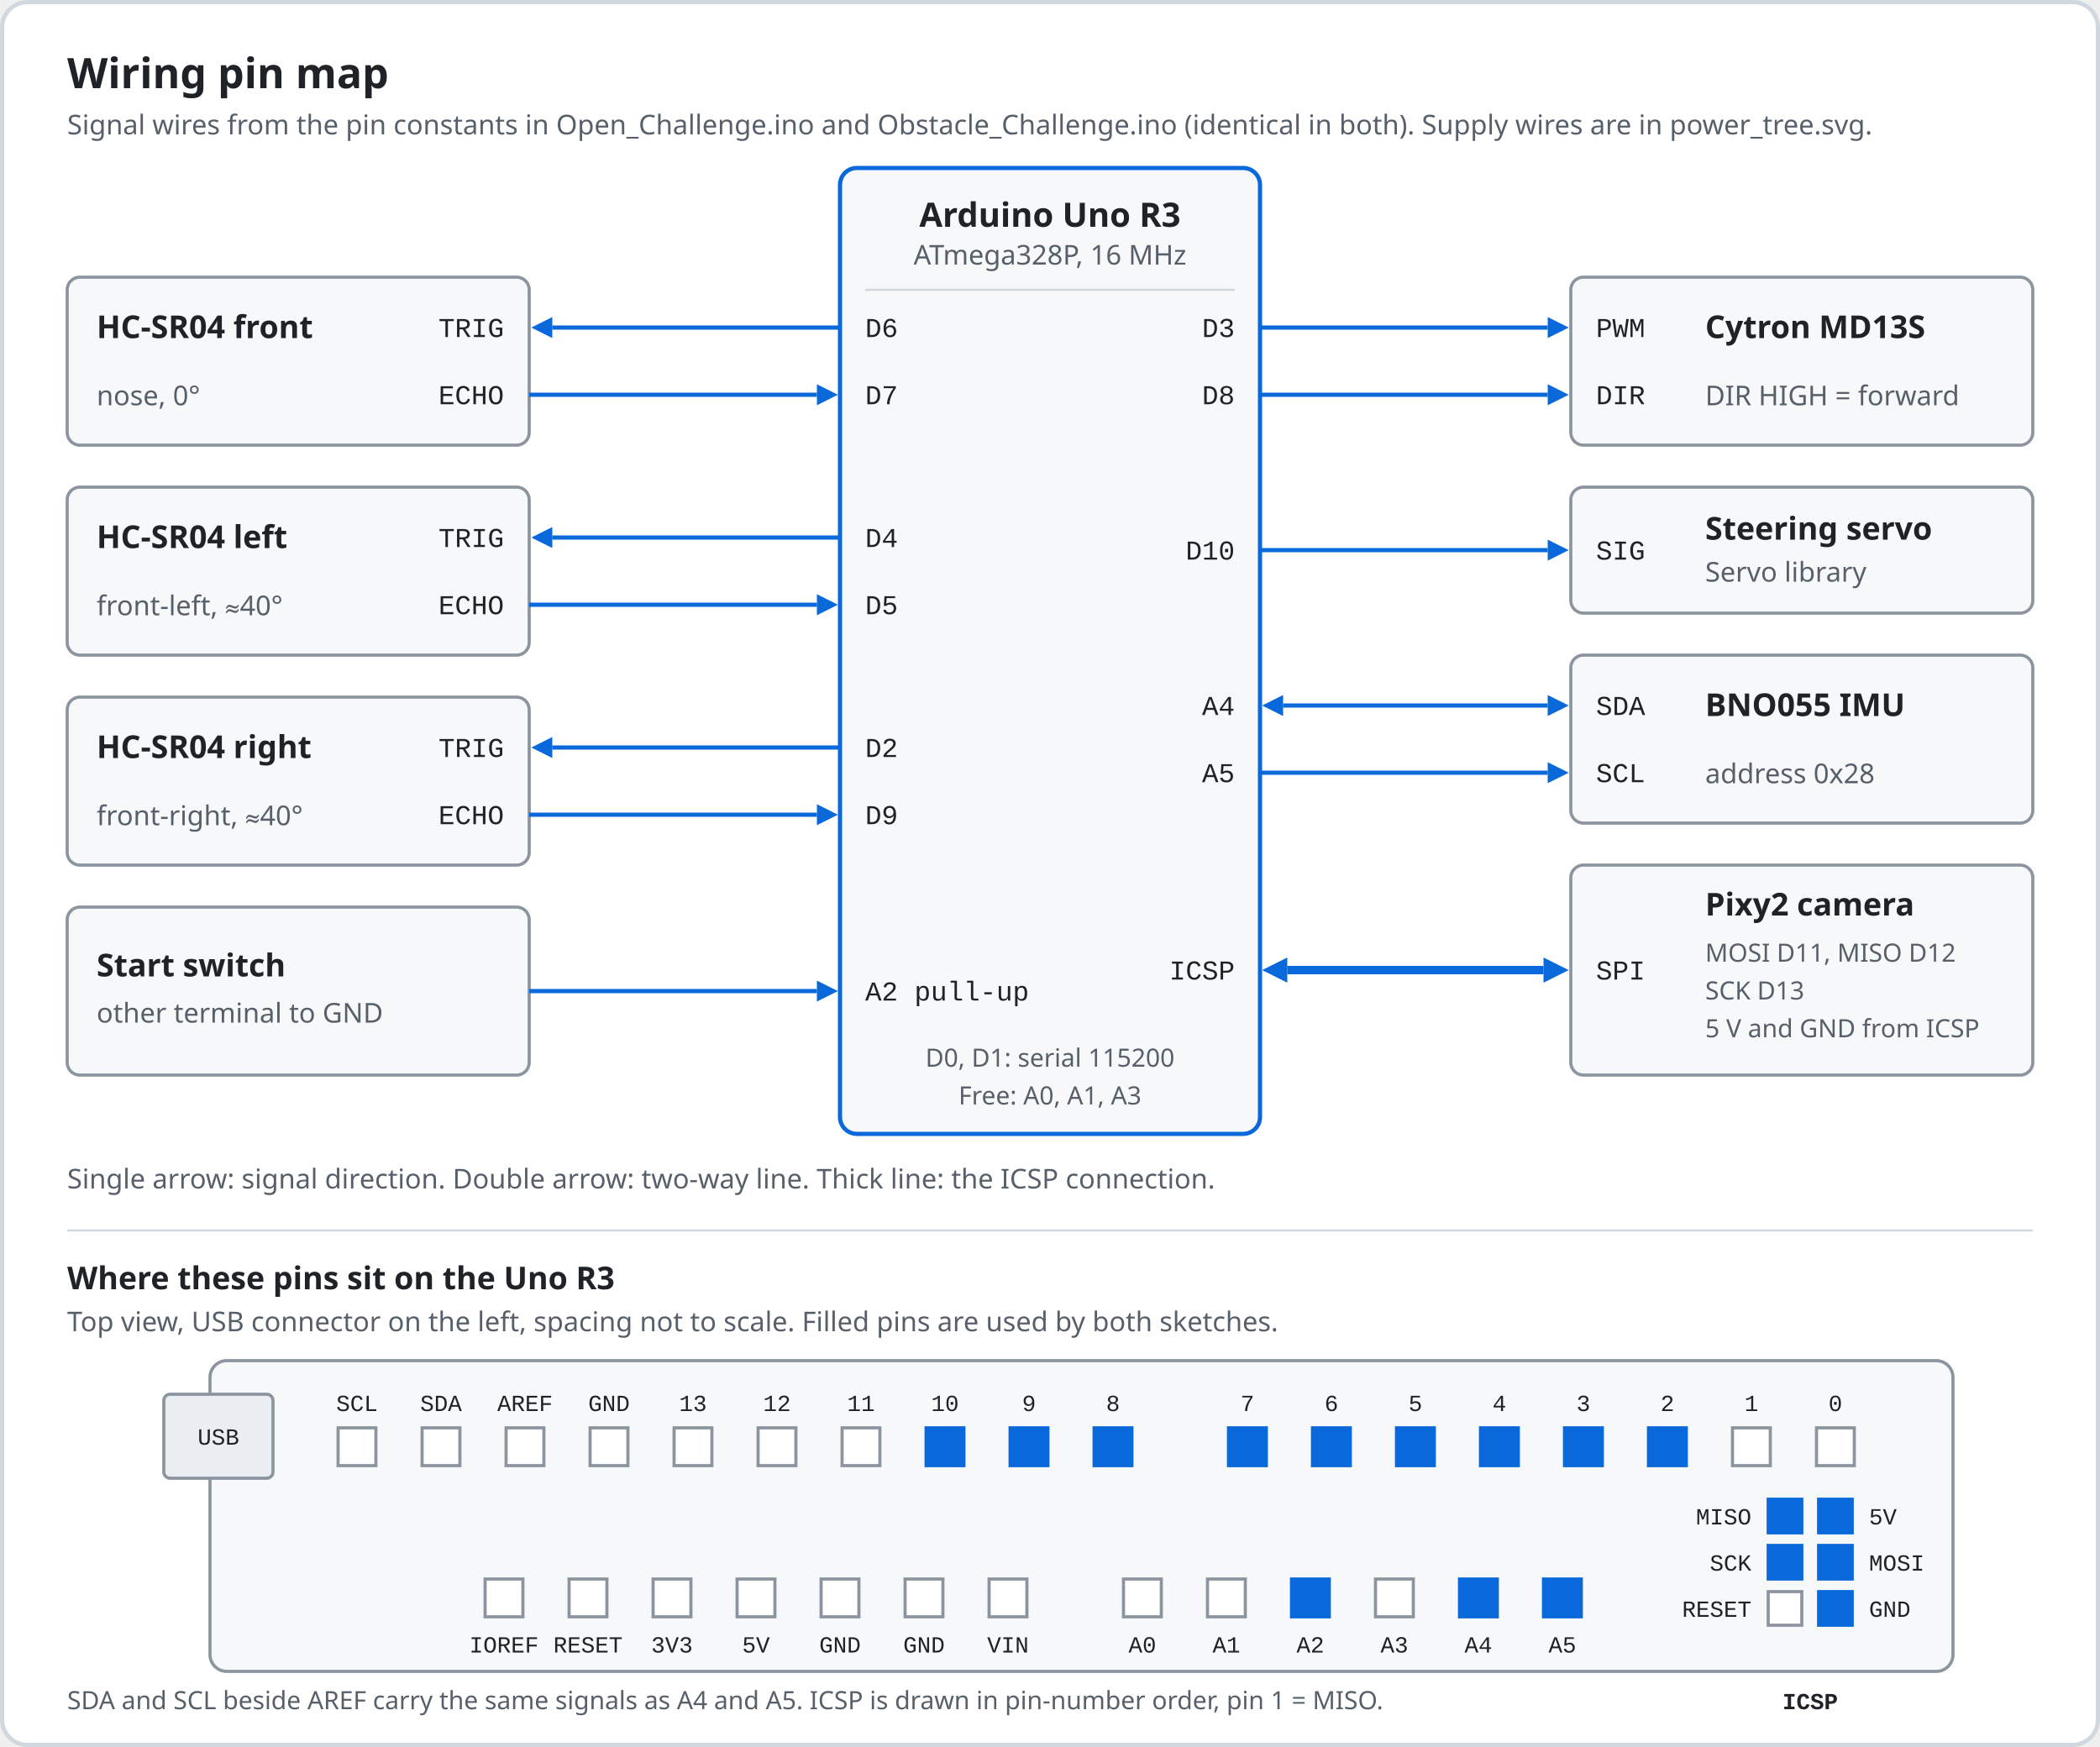
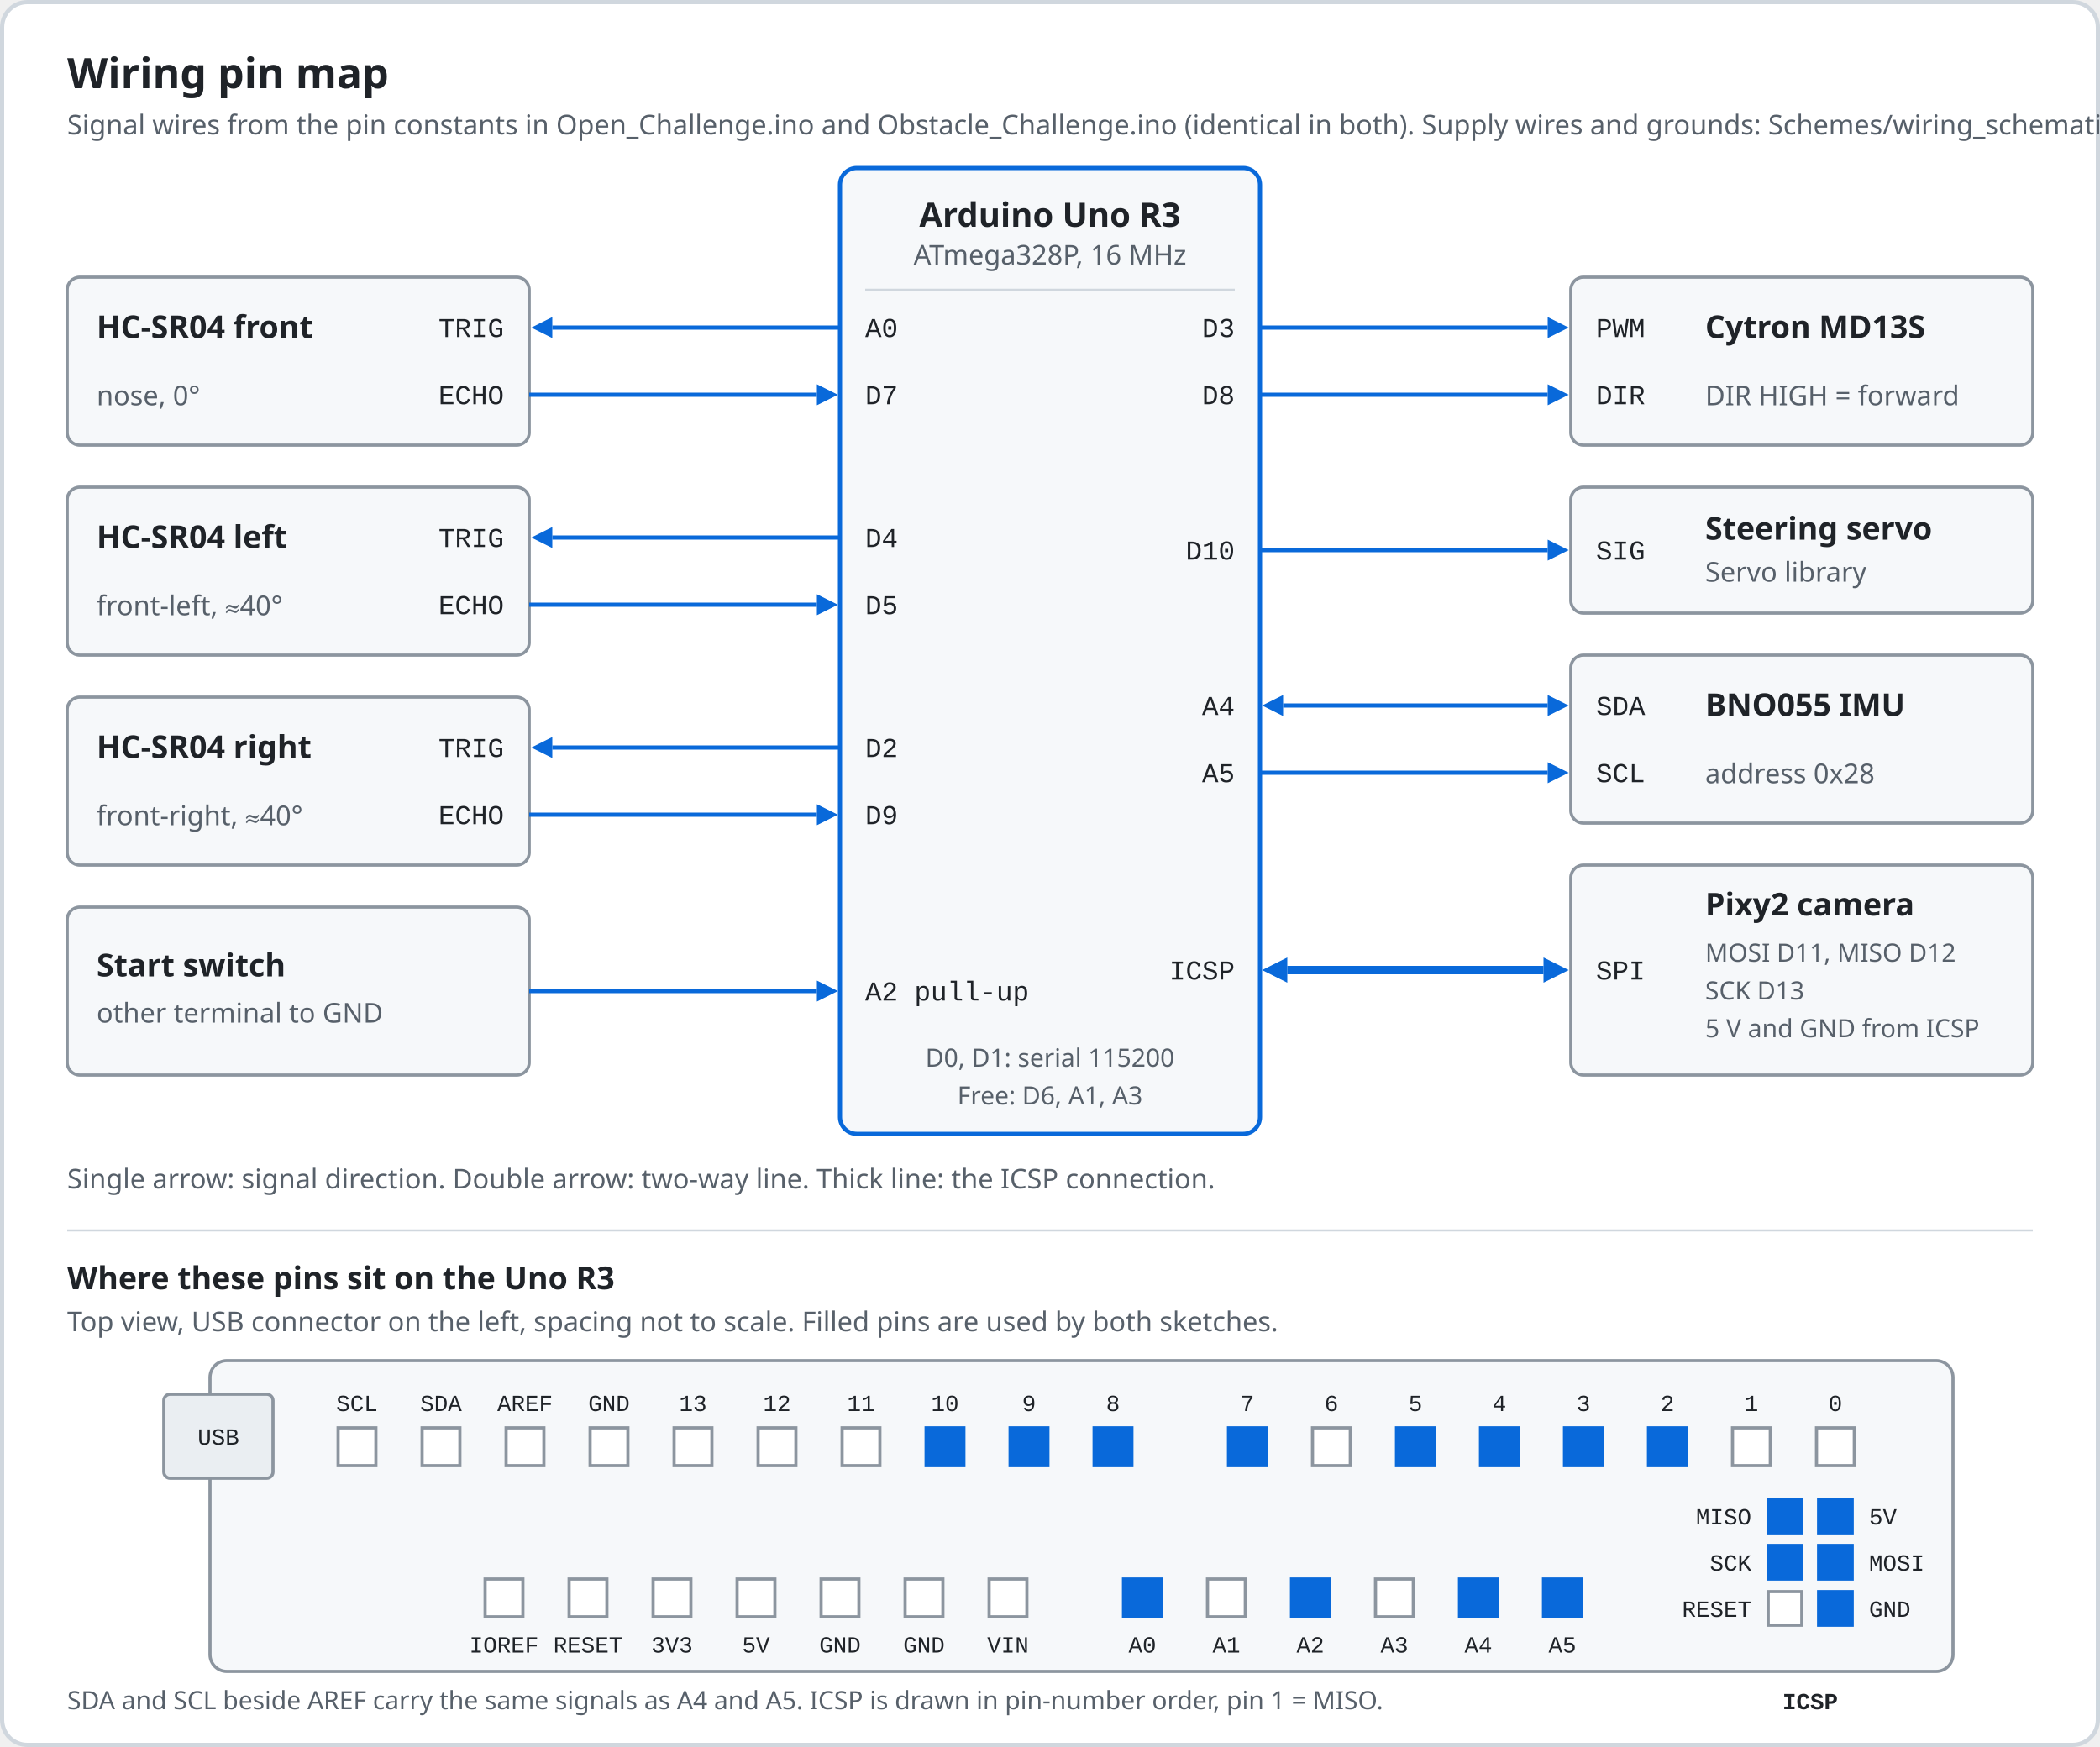
<svg xmlns="http://www.w3.org/2000/svg" width="1000" height="832" viewBox="0 0 1000 832" role="img" aria-labelledby="t d">
  <style>
    text { font-family: -apple-system, BlinkMacSystemFont, "Segoe UI", "Noto Sans", Helvetica, Arial, sans-serif; fill: #1f2328; }
    .title { font-size: 20px; font-weight: 600; }
    .h2 { font-size: 15px; font-weight: 600; }
    .name { font-size: 15px; font-weight: 600; }
    .sub { font-size: 13px; fill: #57606a; }
    .small { font-size: 12px; fill: #57606a; }
    .pin { font-family: ui-monospace, SFMono-Regular, Consolas, "Liberation Mono", Menlo, monospace; font-size: 13px; }
    .hp { font-family: ui-monospace, SFMono-Regular, Consolas, "Liberation Mono", Menlo, monospace; font-size: 11px; }
    .box { fill: #f6f8fa; stroke: #8c959f; stroke-width: 1.5; }
    .mcu { fill: #f6f8fa; stroke: #0969da; stroke-width: 2; }
    .sig { stroke: #0969da; stroke-width: 2; fill: none; }
    .cable { stroke: #0969da; stroke-width: 4; fill: none; }
    .ha { fill: #0969da; }
    .used { fill: #0969da; stroke: #0969da; stroke-width: 1.5; }
    .free { fill: #ffffff; stroke: #8c959f; stroke-width: 1.5; }
  </style>
  <rect x="1" y="1" width="998" height="830" rx="12" fill="#ffffff" stroke="#d0d7de" stroke-width="2" />
  <text class="title" x="32" y="42">Wiring pin map</text>
-   <text class="sub" x="32" y="64">Signal wires from the pin constants in Open_Challenge.ino and Obstacle_Challenge.ino (identical in both). Supply wires are in power_tree.svg.</text>
+   <text class="sub" x="32" y="64">Signal wires from the pin constants in Open_Challenge.ino and Obstacle_Challenge.ino (identical in both). Supply wires and grounds: Schemes/wiring_schematic.png.</text>
  <rect class="box" x="32" y="132" width="220" height="80" rx="6" />
  <text class="name" x="46" y="161">HC-SR04 front</text>
  <text class="sub" x="46" y="193">nose, 0°</text>
  <text class="pin" x="240" y="160.5" text-anchor="end">TRIG</text>
  <text class="pin" x="240" y="192.5" text-anchor="end">ECHO</text>
  <rect class="box" x="32" y="232" width="220" height="80" rx="6" />
  <text class="name" x="46" y="261">HC-SR04 left</text>
  <text class="sub" x="46" y="293">front-left, ≈40°</text>
  <text class="pin" x="240" y="260.5" text-anchor="end">TRIG</text>
  <text class="pin" x="240" y="292.5" text-anchor="end">ECHO</text>
  <rect class="box" x="32" y="332" width="220" height="80" rx="6" />
  <text class="name" x="46" y="361">HC-SR04 right</text>
  <text class="sub" x="46" y="393">front-right, ≈40°</text>
  <text class="pin" x="240" y="360.5" text-anchor="end">TRIG</text>
  <text class="pin" x="240" y="392.5" text-anchor="end">ECHO</text>
  <rect class="box" x="32" y="432" width="220" height="80" rx="6" />
  <text class="name" x="46" y="465">Start switch</text>
  <text class="sub" x="46" y="487">other terminal to GND</text>
  <line class="sig" x1="263" y1="156" x2="400" y2="156" />
  <polygon class="ha" points="253,156 263,151 263,161" />
  <line class="sig" x1="252" y1="188" x2="389" y2="188" />
  <polygon class="ha" points="399,188 389,183 389,193" />
  <line class="sig" x1="263" y1="256" x2="400" y2="256" />
  <polygon class="ha" points="253,256 263,251 263,261" />
  <line class="sig" x1="252" y1="288" x2="389" y2="288" />
  <polygon class="ha" points="399,288 389,283 389,293" />
  <line class="sig" x1="263" y1="356" x2="400" y2="356" />
  <polygon class="ha" points="253,356 263,351 263,361" />
  <line class="sig" x1="252" y1="388" x2="389" y2="388" />
  <polygon class="ha" points="399,388 389,383 389,393" />
  <line class="sig" x1="252" y1="472" x2="389" y2="472" />
  <polygon class="ha" points="399,472 389,467 389,477" />
  <rect class="mcu" x="400" y="80" width="200" height="460" rx="8" />
  <text class="name" x="500" y="108" text-anchor="middle" style="font-size:16px">Arduino Uno R3</text>
  <text class="sub" x="500" y="126" text-anchor="middle">ATmega328P, 16 MHz</text>
  <line x1="412" y1="138" x2="588" y2="138" stroke="#d0d7de" stroke-width="1" />
-   <text class="pin" x="412" y="160.5">D6</text>
+   <text class="pin" x="412" y="160.5">A0</text>
  <text class="pin" x="412" y="192.5">D7</text>
  <text class="pin" x="412" y="260.5">D4</text>
  <text class="pin" x="412" y="292.5">D5</text>
  <text class="pin" x="412" y="360.5">D2</text>
  <text class="pin" x="412" y="392.5">D9</text>
  <text class="pin" x="412" y="476.5">A2 pull-up</text>
  <text class="pin" x="588" y="160.5" text-anchor="end">D3</text>
  <text class="pin" x="588" y="192.5" text-anchor="end">D8</text>
  <text class="pin" x="588" y="266.5" text-anchor="end">D10</text>
  <text class="pin" x="588" y="340.5" text-anchor="end">A4</text>
  <text class="pin" x="588" y="372.5" text-anchor="end">A5</text>
  <text class="pin" x="588" y="466.5" text-anchor="end">ICSP</text>
  <text class="small" x="500" y="508" text-anchor="middle">D0, D1: serial 115200</text>
-   <text class="small" x="500" y="526" text-anchor="middle">Free: A0, A1, A3</text>
+   <text class="small" x="500" y="526" text-anchor="middle">Free: D6, A1, A3</text>
  <line class="sig" x1="600" y1="156" x2="737" y2="156" />
  <polygon class="ha" points="747,156 737,151 737,161" />
  <line class="sig" x1="600" y1="188" x2="737" y2="188" />
  <polygon class="ha" points="747,188 737,183 737,193" />
  <line class="sig" x1="600" y1="262" x2="737" y2="262" />
  <polygon class="ha" points="747,262 737,257 737,267" />
  <line class="sig" x1="611" y1="336" x2="737" y2="336" />
  <polygon class="ha" points="601,336 611,331 611,341" />
  <polygon class="ha" points="747,336 737,331 737,341" />
  <line class="sig" x1="600" y1="368" x2="737" y2="368" />
  <polygon class="ha" points="747,368 737,363 737,373" />
  <line class="cable" x1="613" y1="462" x2="735" y2="462" />
  <polygon class="ha" points="601,462 613,456 613,468" />
  <polygon class="ha" points="747,462 735,456 735,468" />
  <rect class="box" x="748" y="132" width="220" height="80" rx="6" />
  <text class="pin" x="760" y="160.5">PWM</text>
  <text class="pin" x="760" y="192.5">DIR</text>
  <text class="name" x="812" y="161">Cytron MD13S</text>
  <text class="sub" x="812" y="193">DIR HIGH = forward</text>
  <rect class="box" x="748" y="232" width="220" height="60" rx="6" />
  <text class="pin" x="760" y="266.5">SIG</text>
  <text class="name" x="812" y="257">Steering servo</text>
  <text class="sub" x="812" y="277">Servo library</text>
  <rect class="box" x="748" y="312" width="220" height="80" rx="6" />
  <text class="pin" x="760" y="340.5">SDA</text>
  <text class="pin" x="760" y="372.5">SCL</text>
  <text class="name" x="812" y="341">BNO055 IMU</text>
  <text class="sub" x="812" y="373">address 0x28</text>
  <rect class="box" x="748" y="412" width="220" height="100" rx="6" />
  <text class="pin" x="760" y="466.5">SPI</text>
  <text class="name" x="812" y="436">Pixy2 camera</text>
  <text class="small" x="812" y="458">MOSI D11, MISO D12</text>
  <text class="small" x="812" y="476">SCK D13</text>
  <text class="small" x="812" y="494">5 V and GND from ICSP</text>
  <text class="sub" x="32" y="566">Single arrow: signal direction. Double arrow: two-way line. Thick line: the ICSP connection.</text>
  <line x1="32" y1="586" x2="968" y2="586" stroke="#d0d7de" stroke-width="1" />
  <text class="h2" x="32" y="614">Where these pins sit on the Uno R3</text>
  <text class="sub" x="32" y="634">Top view, USB connector on the left, spacing not to scale. Filled pins are used by both sketches.</text>
  <rect x="100" y="648" width="830" height="148" rx="8" fill="#f6f8fa" stroke="#8c959f" stroke-width="1.5" />
  <rect x="78" y="664" width="52" height="40" rx="3" fill="#eaeef2" stroke="#8c959f" stroke-width="1.5" />
  <text class="hp" x="104" y="688" text-anchor="middle">USB</text>
  <g text-anchor="middle">
    <text class="hp" x="170" y="672">SCL</text>
    <text class="hp" x="210" y="672">SDA</text>
    <text class="hp" x="250" y="672">AREF</text>
    <text class="hp" x="290" y="672">GND</text>
    <text class="hp" x="330" y="672">13</text>
    <text class="hp" x="370" y="672">12</text>
    <text class="hp" x="410" y="672">11</text>
    <text class="hp" x="450" y="672">10</text>
    <text class="hp" x="490" y="672">9</text>
    <text class="hp" x="530" y="672">8</text>
    <text class="hp" x="594" y="672">7</text>
    <text class="hp" x="634" y="672">6</text>
    <text class="hp" x="674" y="672">5</text>
    <text class="hp" x="714" y="672">4</text>
    <text class="hp" x="754" y="672">3</text>
    <text class="hp" x="794" y="672">2</text>
    <text class="hp" x="834" y="672">1</text>
    <text class="hp" x="874" y="672">0</text>
  </g>
  <rect class="free" x="161" y="680" width="18" height="18" />
  <rect class="free" x="201" y="680" width="18" height="18" />
  <rect class="free" x="241" y="680" width="18" height="18" />
  <rect class="free" x="281" y="680" width="18" height="18" />
  <rect class="free" x="321" y="680" width="18" height="18" />
  <rect class="free" x="361" y="680" width="18" height="18" />
  <rect class="free" x="401" y="680" width="18" height="18" />
  <rect class="used" x="441" y="680" width="18" height="18" />
  <rect class="used" x="481" y="680" width="18" height="18" />
  <rect class="used" x="521" y="680" width="18" height="18" />
  <rect class="used" x="585" y="680" width="18" height="18" />
-   <rect class="used" x="625" y="680" width="18" height="18" />
+   <rect class="free" x="625" y="680" width="18" height="18" />
  <rect class="used" x="665" y="680" width="18" height="18" />
  <rect class="used" x="705" y="680" width="18" height="18" />
  <rect class="used" x="745" y="680" width="18" height="18" />
  <rect class="used" x="785" y="680" width="18" height="18" />
  <rect class="free" x="825" y="680" width="18" height="18" />
  <rect class="free" x="865" y="680" width="18" height="18" />
  <rect class="free" x="231" y="752" width="18" height="18" />
  <rect class="free" x="271" y="752" width="18" height="18" />
  <rect class="free" x="311" y="752" width="18" height="18" />
  <rect class="free" x="351" y="752" width="18" height="18" />
  <rect class="free" x="391" y="752" width="18" height="18" />
  <rect class="free" x="431" y="752" width="18" height="18" />
  <rect class="free" x="471" y="752" width="18" height="18" />
-   <rect class="free" x="535" y="752" width="18" height="18" />
+   <rect class="used" x="535" y="752" width="18" height="18" />
  <rect class="free" x="575" y="752" width="18" height="18" />
  <rect class="used" x="615" y="752" width="18" height="18" />
  <rect class="free" x="655" y="752" width="18" height="18" />
  <rect class="used" x="695" y="752" width="18" height="18" />
  <rect class="used" x="735" y="752" width="18" height="18" />
  <g text-anchor="middle">
    <text class="hp" x="240" y="787">IOREF</text>
    <text class="hp" x="280" y="787">RESET</text>
    <text class="hp" x="320" y="787">3V3</text>
    <text class="hp" x="360" y="787">5V</text>
    <text class="hp" x="400" y="787">GND</text>
    <text class="hp" x="440" y="787">GND</text>
    <text class="hp" x="480" y="787">VIN</text>
    <text class="hp" x="544" y="787">A0</text>
    <text class="hp" x="584" y="787">A1</text>
    <text class="hp" x="624" y="787">A2</text>
    <text class="hp" x="664" y="787">A3</text>
    <text class="hp" x="704" y="787">A4</text>
    <text class="hp" x="744" y="787">A5</text>
  </g>
  <rect class="used" x="842" y="714" width="16" height="16" />
  <rect class="used" x="866" y="714" width="16" height="16" />
  <rect class="used" x="842" y="736" width="16" height="16" />
  <rect class="used" x="866" y="736" width="16" height="16" />
  <rect class="free" x="842" y="758" width="16" height="16" />
  <rect class="used" x="866" y="758" width="16" height="16" />
  <text class="hp" x="834" y="726" text-anchor="end">MISO</text>
  <text class="hp" x="834" y="748" text-anchor="end">SCK</text>
  <text class="hp" x="834" y="770" text-anchor="end">RESET</text>
  <text class="hp" x="890" y="726">5V</text>
  <text class="hp" x="890" y="748">MOSI</text>
  <text class="hp" x="890" y="770">GND</text>
  <text class="hp" x="862" y="814" text-anchor="middle" style="font-weight:600">ICSP</text>
  <text class="small" x="32" y="814">SDA and SCL beside AREF carry the same signals as A4 and A5. ICSP is drawn in pin-number order, pin 1 = MISO.</text>
</svg>
